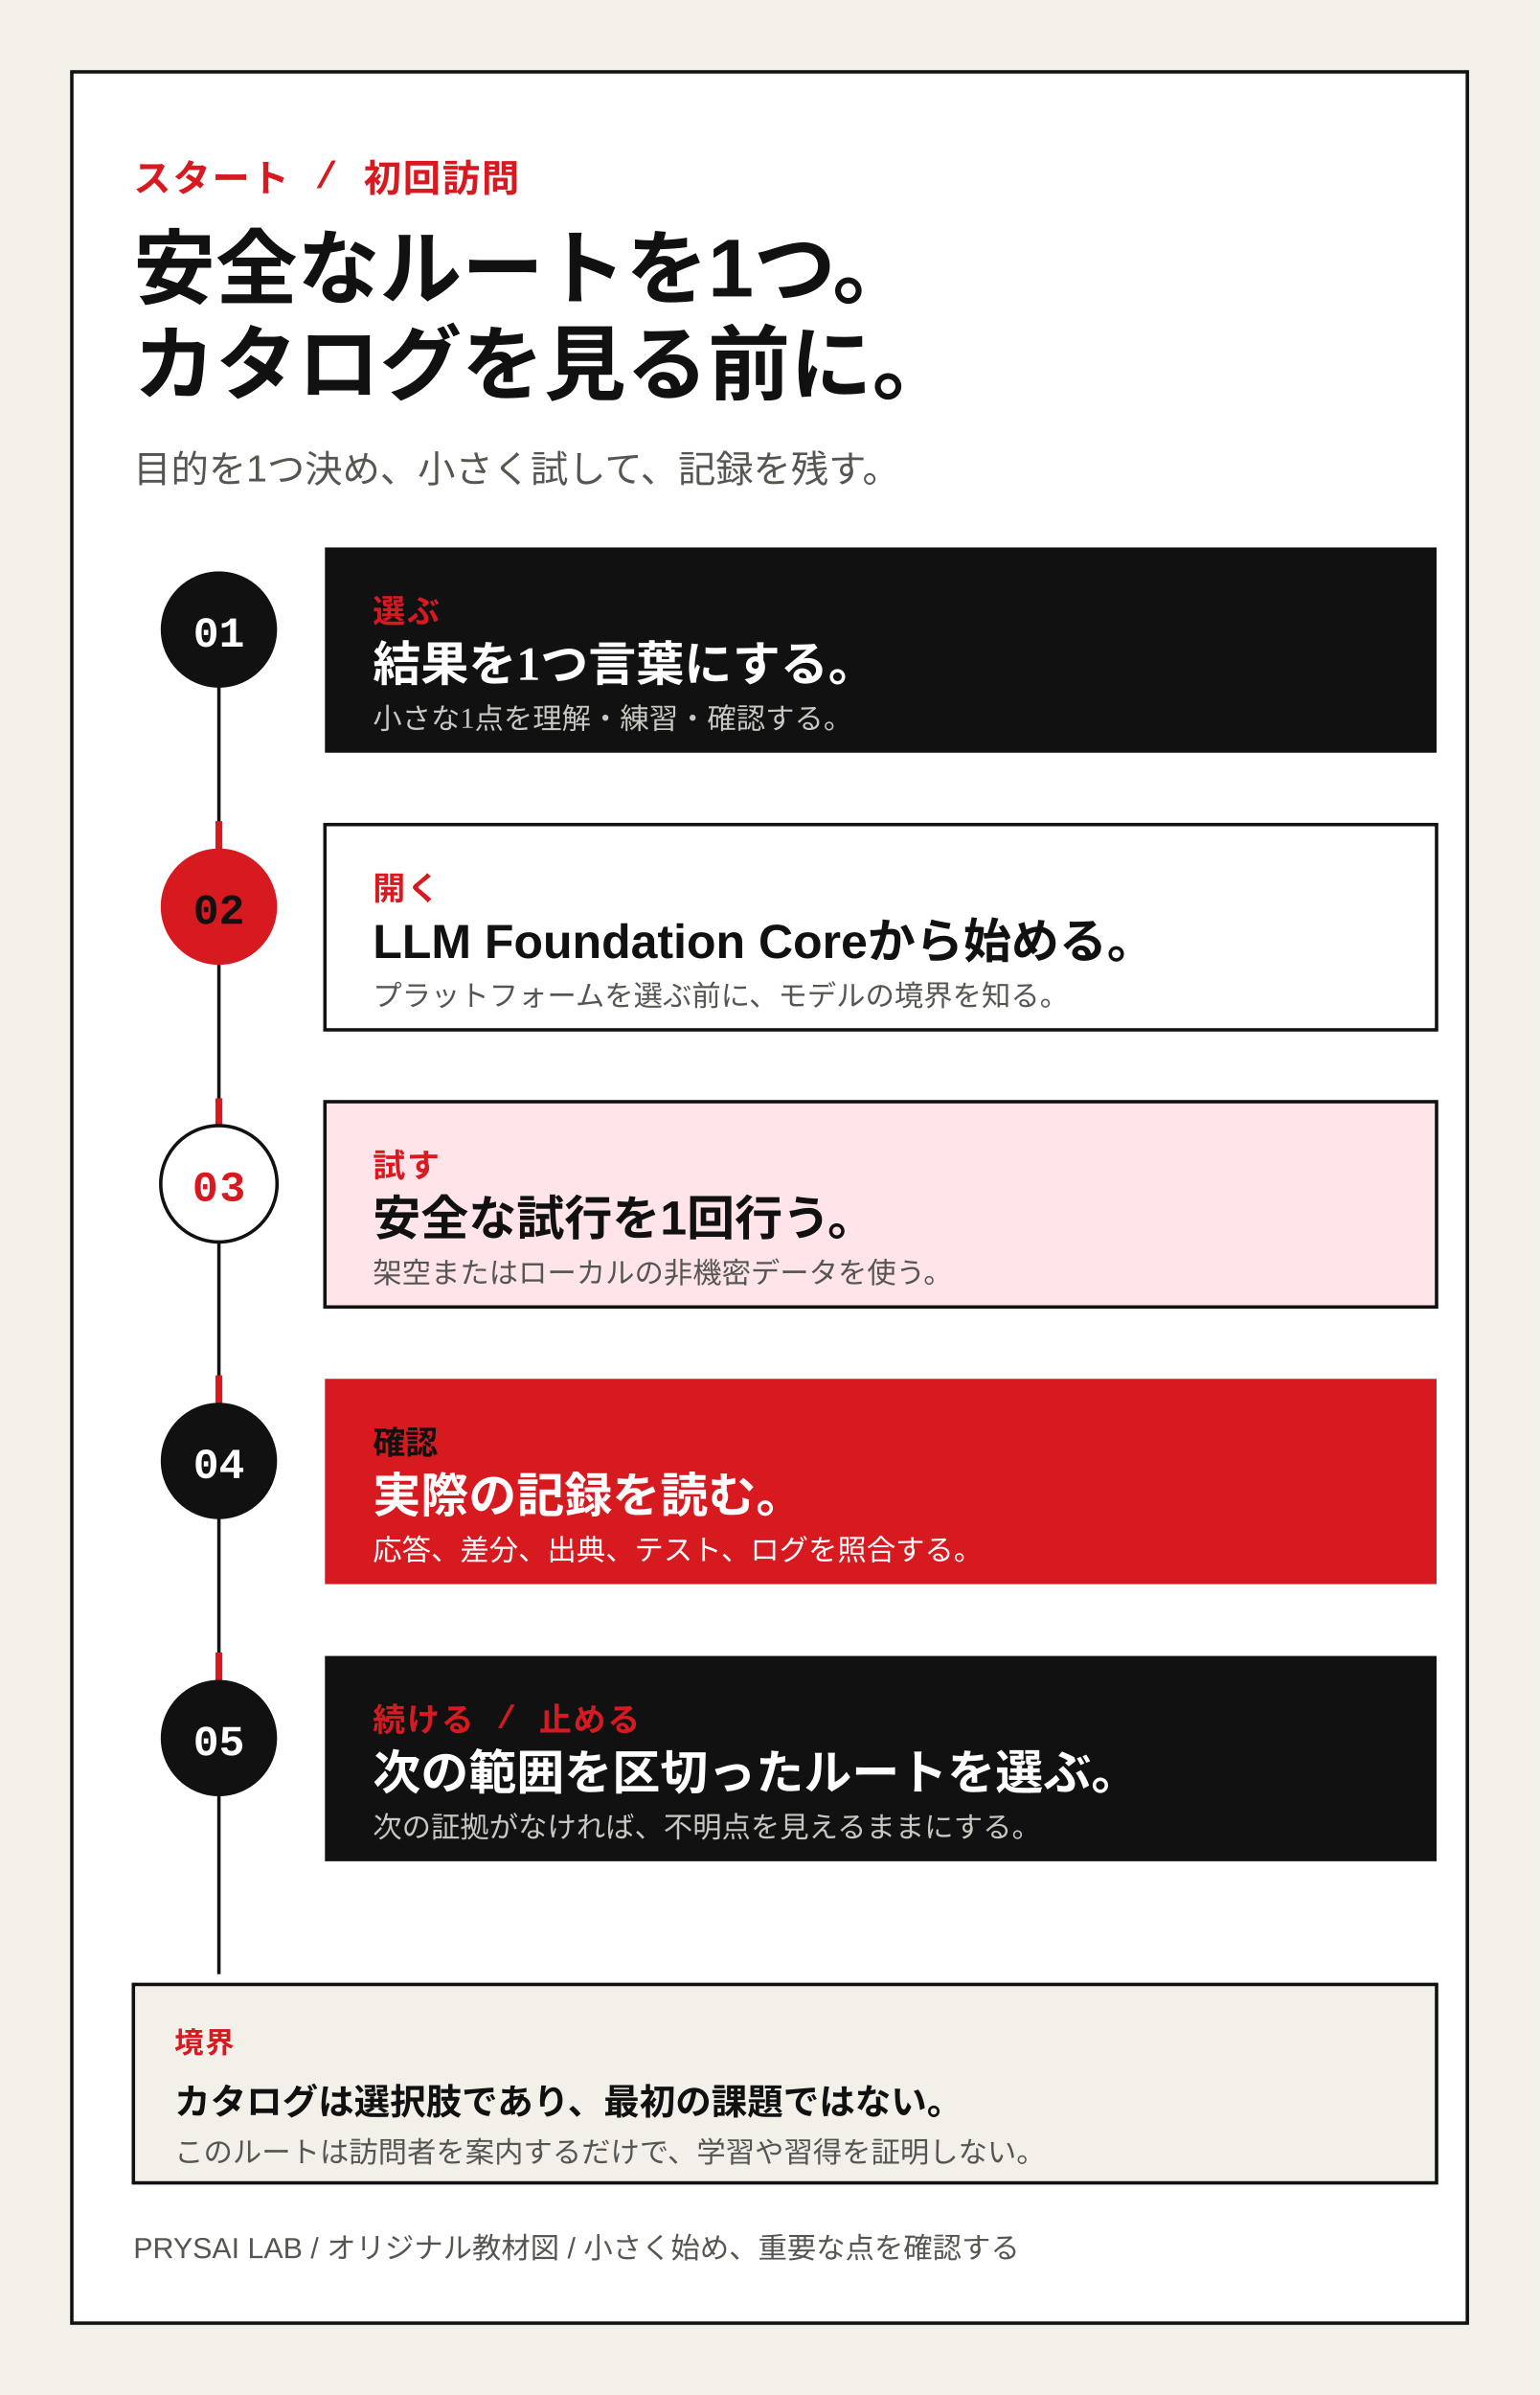
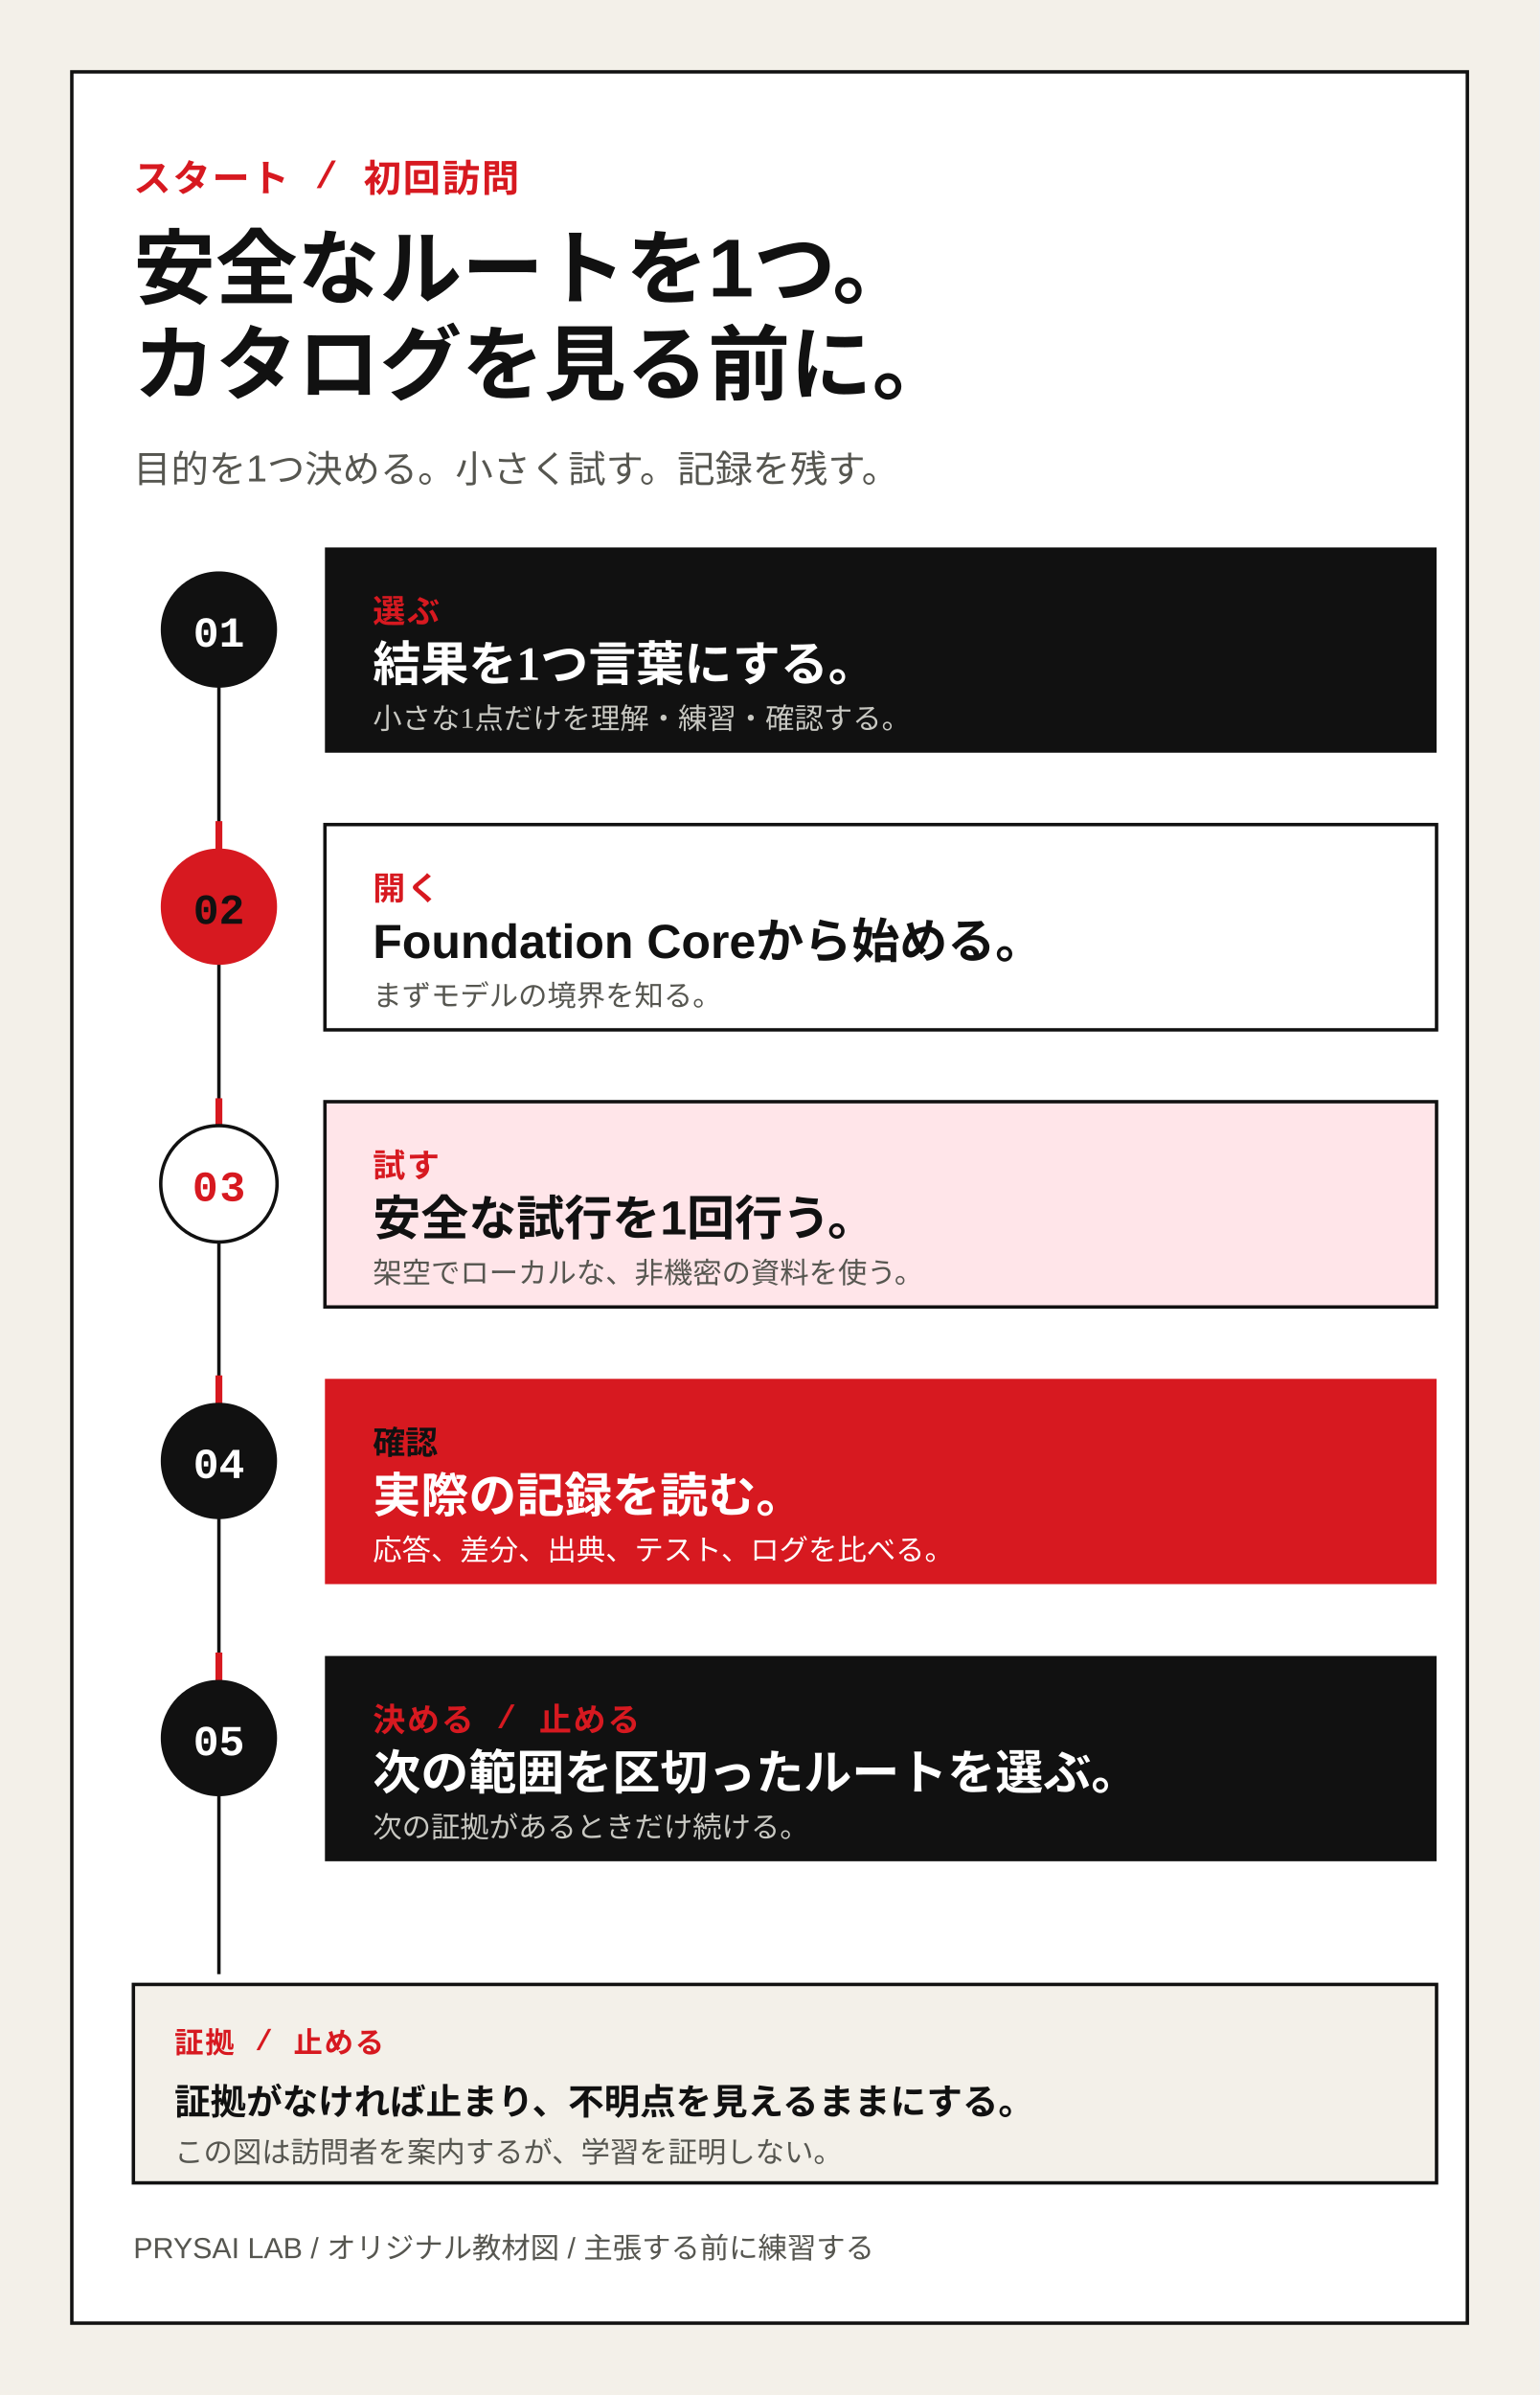
<svg xmlns="http://www.w3.org/2000/svg" viewBox="0 0 900 1400" role="img" aria-labelledby="title desc">
  <defs>
    <marker id="arrow" markerWidth="12" markerHeight="12" refX="8" refY="4" orient="auto">
      <path d="M0 0 8 4 0 8Z" fill="#d71920" />
    </marker>
    <style>
      .ink { fill:#111; font-family:Arial,Helvetica,sans-serif; }
      .mono { fill:#d71920; font-family:Consolas,'Courier New',monospace; font-weight:700; letter-spacing:1px; }
      .muted { fill:#565650; font-family:Arial,Helvetica,sans-serif; }
      .line { stroke:#111; stroke-width:2; fill:none; }
      .redline { stroke:#d71920; stroke-width:4; fill:none; marker-end:url(#arrow); }
    </style>
  </defs>
  <rect width="900" height="1400" fill="#f3f0e9" />
  <rect x="42" y="42" width="816" height="1316" fill="#fff" stroke="#111" stroke-width="2" />
  <text x="78" y="112" class="mono" font-size="22">スタート / 初回訪問</text>
  <text x="78" y="174" class="ink" font-size="48" font-weight="900">安全なルートを1つ。</text>
  <text x="78" y="230" class="ink" font-size="48" font-weight="900">カタログを見る前に。</text>
-   <text x="78" y="282" class="muted" font-size="22">目的を1つ決め、小さく試して、記録を残す。</text>
+   <text x="78" y="282" class="muted" font-size="22">目的を1つ決める。小さく試す。記録を残す。</text>
  <line x1="128" y1="362" x2="128" y2="1154" class="line" />
  <line x1="128" y1="480" x2="128" y2="538" class="redline" />
  <line x1="128" y1="642" x2="128" y2="700" class="redline" />
  <line x1="128" y1="804" x2="128" y2="862" class="redline" />
  <line x1="128" y1="966" x2="128" y2="1024" class="redline" />
  <g transform="translate(78 320)">
    <circle cx="50" cy="48" r="34" fill="#111" />
    <text x="50" y="58" fill="#fff" font-family="Consolas,'Courier New',monospace" font-size="25" font-weight="700" text-anchor="middle">01</text>
    <rect x="112" width="650" height="120" fill="#111" />
    <text x="140" y="44" class="mono" fill="#fff" font-size="19">選ぶ</text>
    <text x="140" y="78" fill="#fff" font-size="28" font-weight="900">結果を1つ言葉にする。</text>
-     <text x="140" y="106" fill="#c8c8c2" font-size="17">小さな1点を理解・練習・確認する。</text>
+     <text x="140" y="106" fill="#c8c8c2" font-size="17">小さな1点だけを理解・練習・確認する。</text>
  </g>
  <g transform="translate(78 482)">
    <circle cx="50" cy="48" r="34" fill="#d71920" />
    <text x="50" y="58" fill="#111" font-family="Consolas,'Courier New',monospace" font-size="25" font-weight="700" text-anchor="middle">02</text>
    <rect x="112" width="650" height="120" fill="#fff" stroke="#111" stroke-width="2" />
    <text x="140" y="44" class="mono" font-size="19">開く</text>
-     <text x="140" y="78" class="ink" font-size="28" font-weight="900">LLM Foundation Coreから始める。</text>
-     <text x="140" y="106" class="muted" font-size="17">プラットフォームを選ぶ前に、モデルの境界を知る。</text>
+     <text x="140" y="78" class="ink" font-size="28" font-weight="900">Foundation Coreから始める。</text>
+     <text x="140" y="106" class="muted" font-size="17">まずモデルの境界を知る。</text>
  </g>
  <g transform="translate(78 644)">
    <circle cx="50" cy="48" r="34" fill="#fff" stroke="#111" stroke-width="2" />
    <text x="50" y="58" class="mono" font-size="25" text-anchor="middle">03</text>
    <rect x="112" width="650" height="120" fill="#ffe5e9" stroke="#111" stroke-width="2" />
    <text x="140" y="44" class="mono" font-size="19">試す</text>
    <text x="140" y="78" class="ink" font-size="28" font-weight="900">安全な試行を1回行う。</text>
-     <text x="140" y="106" class="muted" font-size="17">架空またはローカルの非機密データを使う。</text>
+     <text x="140" y="106" class="muted" font-size="17">架空でローカルな、非機密の資料を使う。</text>
  </g>
  <g transform="translate(78 806)">
    <circle cx="50" cy="48" r="34" fill="#111" />
    <text x="50" y="58" fill="#fff" font-family="Consolas,'Courier New',monospace" font-size="25" font-weight="700" text-anchor="middle">04</text>
    <rect x="112" width="650" height="120" fill="#d71920" />
    <text x="140" y="44" fill="#111" font-family="Consolas,'Courier New',monospace" font-size="19" font-weight="700">確認</text>
    <text x="140" y="78" fill="#fff" font-size="28" font-weight="900">実際の記録を読む。</text>
-     <text x="140" y="106" fill="#fff" font-size="17">応答、差分、出典、テスト、ログを照合する。</text>
+     <text x="140" y="106" fill="#fff" font-size="17">応答、差分、出典、テスト、ログを比べる。</text>
  </g>
  <g transform="translate(78 968)">
    <circle cx="50" cy="48" r="34" fill="#111" />
    <text x="50" y="58" fill="#fff" font-family="Consolas,'Courier New',monospace" font-size="25" font-weight="700" text-anchor="middle">05</text>
    <rect x="112" width="650" height="120" fill="#111" />
-     <text x="140" y="44" class="mono" fill="#fff" font-size="19">続ける / 止める</text>
+     <text x="140" y="44" class="mono" fill="#fff" font-size="19">決める / 止める</text>
    <text x="140" y="78" fill="#fff" font-size="28" font-weight="900">次の範囲を区切ったルートを選ぶ。</text>
-     <text x="140" y="106" fill="#c8c8c2" font-size="17">次の証拠がなければ、不明点を見えるままにする。</text>
+     <text x="140" y="106" fill="#c8c8c2" font-size="17">次の証拠があるときだけ続ける。</text>
  </g>
  <rect x="78" y="1160" width="762" height="116" fill="#f3f0e9" stroke="#111" stroke-width="2" />
-   <text x="102" y="1200" class="mono" font-size="17">境界</text>
-   <text x="102" y="1236" class="ink" font-size="21" font-weight="700">カタログは選択肢であり、最初の課題ではない。</text>
-   <text x="102" y="1264" class="muted" font-size="17">このルートは訪問者を案内するだけで、学習や習得を証明しない。</text>
-   <text x="78" y="1320" class="muted" font-size="17">PRYSAI LAB / オリジナル教材図 / 小さく始め、重要な点を確認する</text>
+   <text x="102" y="1200" class="mono" font-size="17">証拠 / 止める</text>
+   <text x="102" y="1236" class="ink" font-size="21" font-weight="700">証拠がなければ止まり、不明点を見えるままにする。</text>
+   <text x="102" y="1264" class="muted" font-size="17">この図は訪問者を案内するが、学習を証明しない。</text>
+   <text x="78" y="1320" class="muted" font-size="17">PRYSAI LAB / オリジナル教材図 / 主張する前に練習する</text>
</svg>
